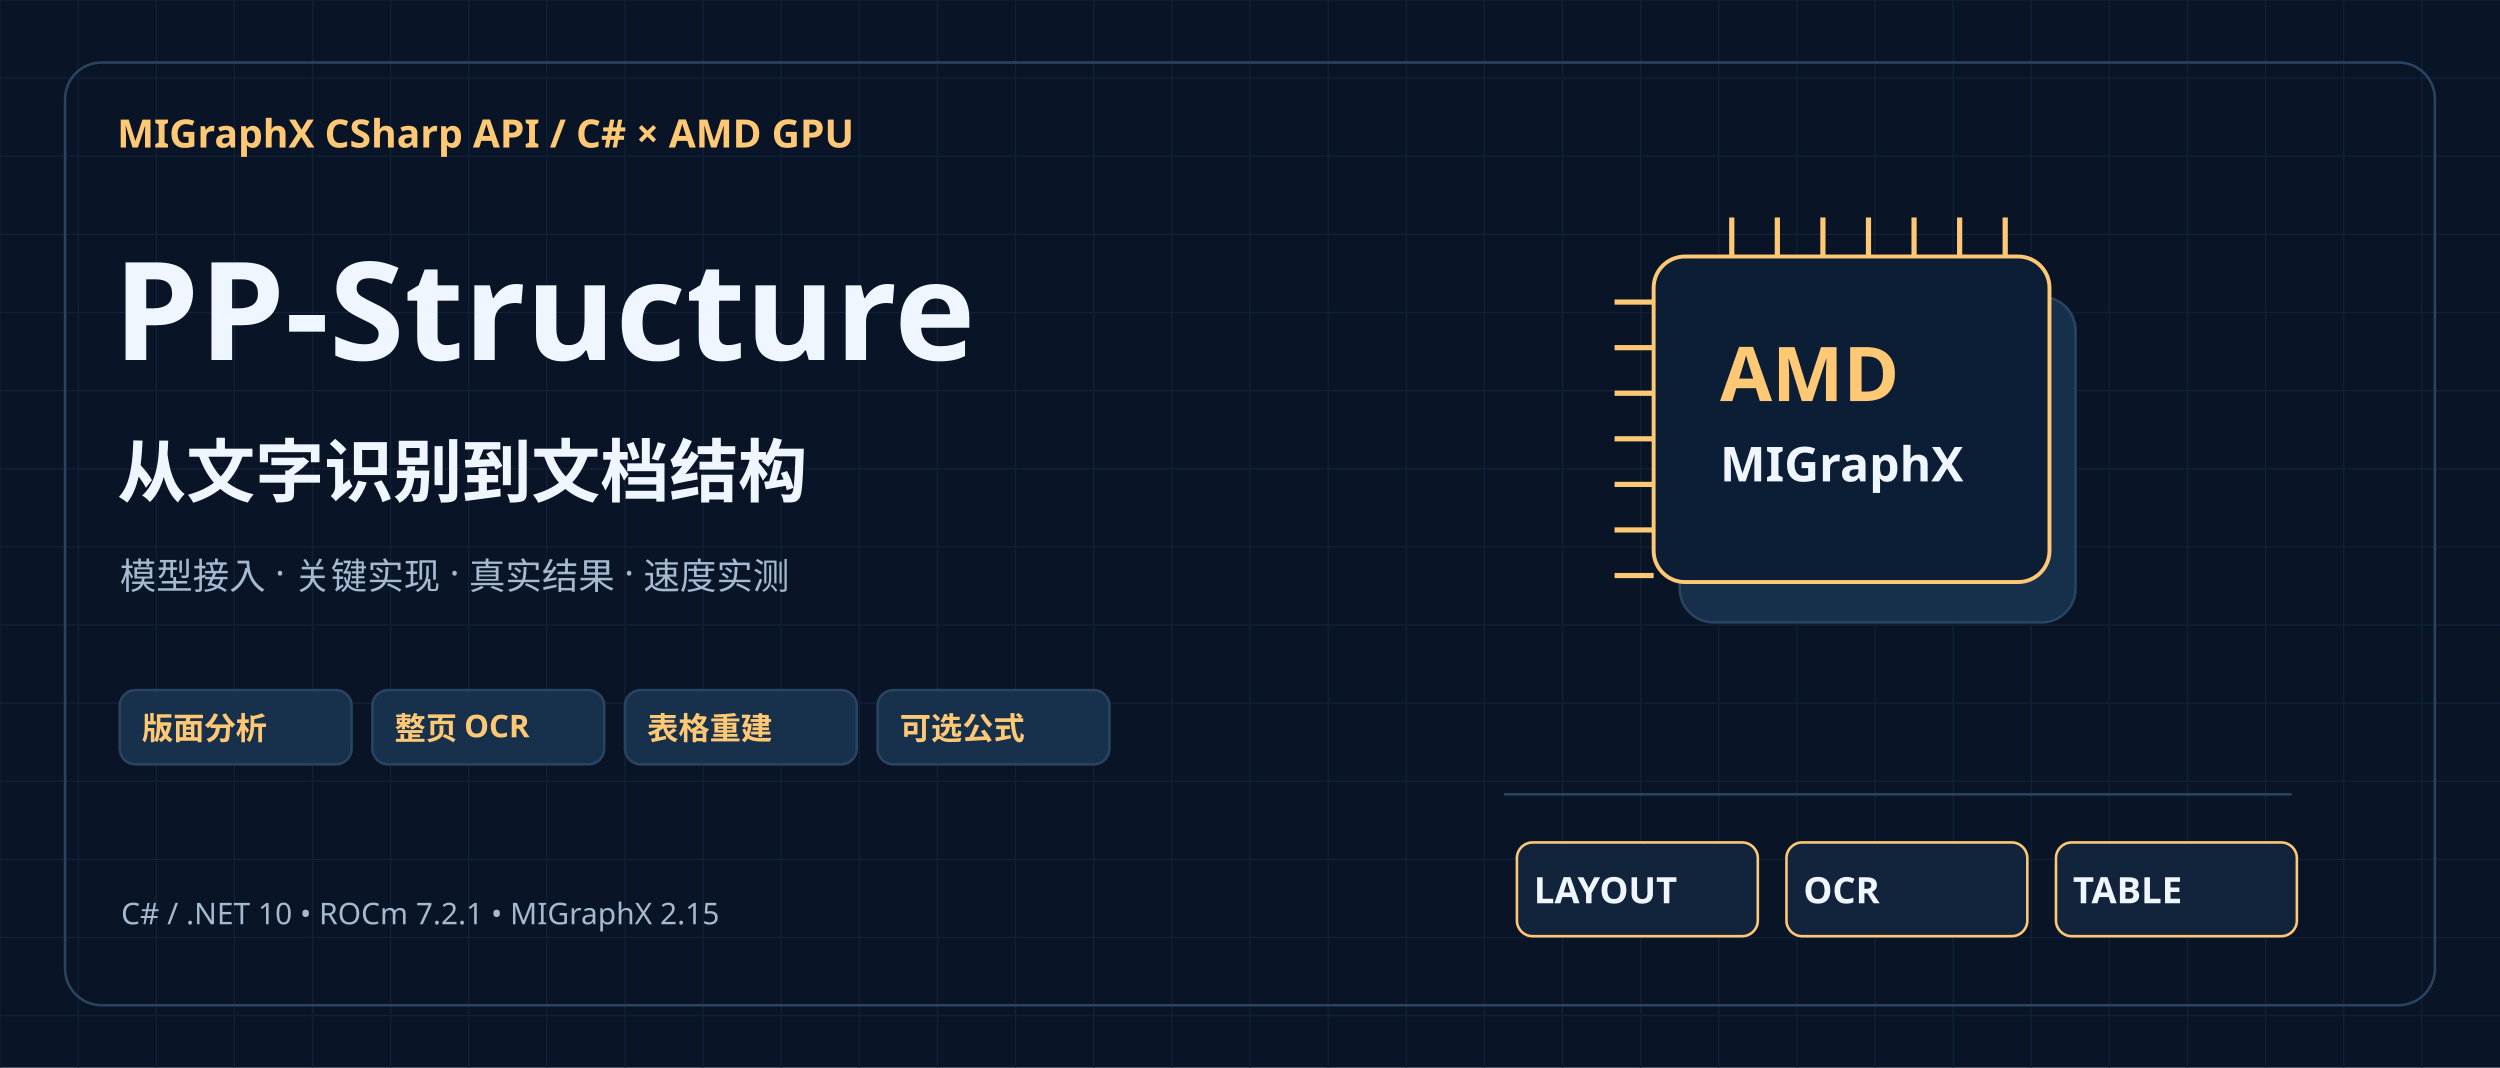
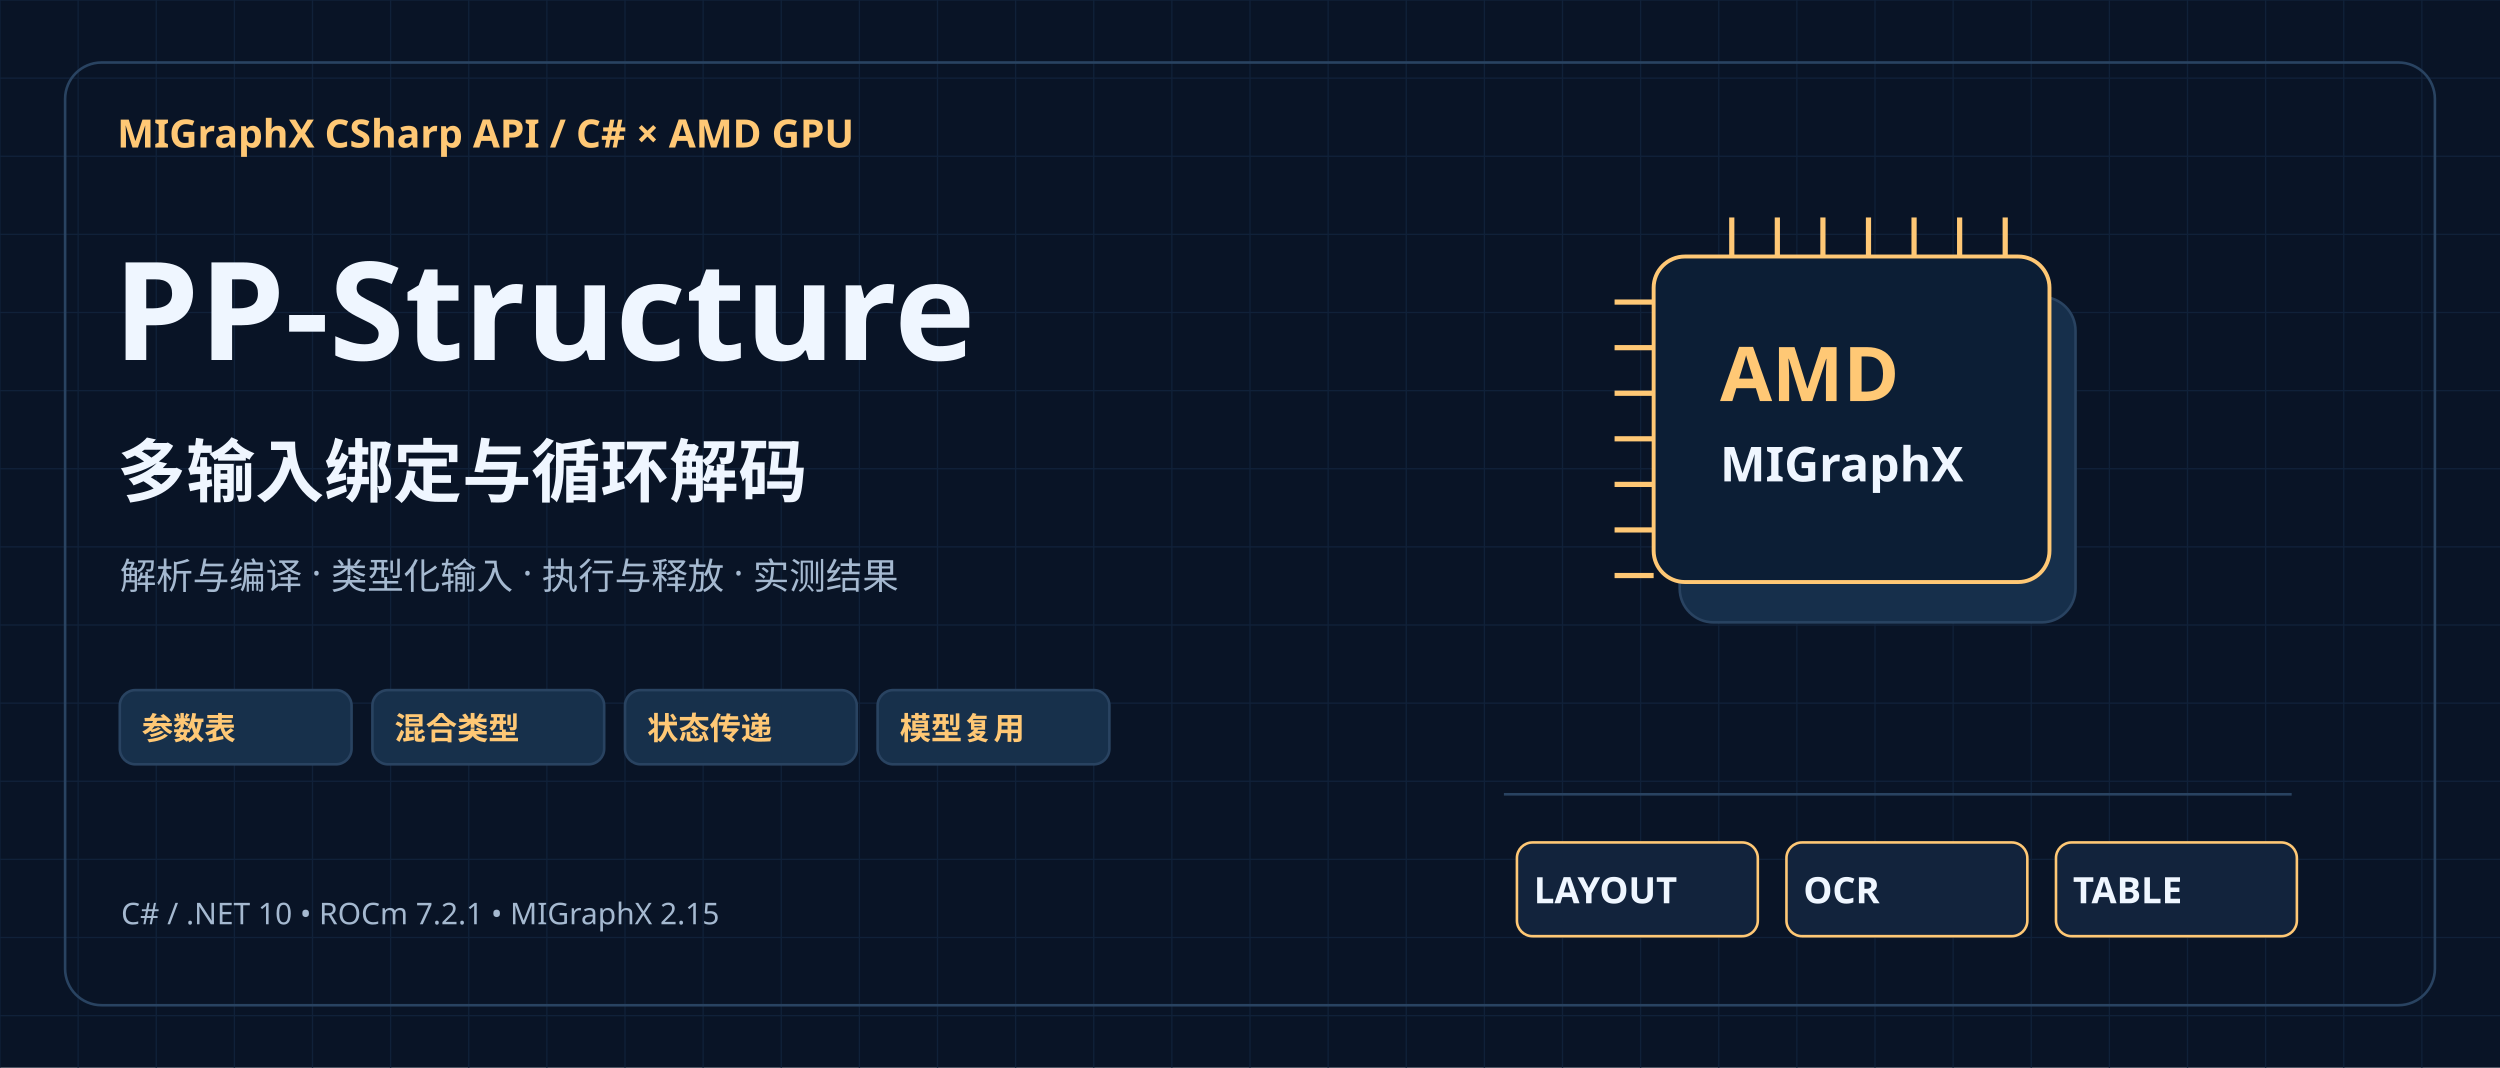
<svg xmlns="http://www.w3.org/2000/svg" width="1920" height="820" viewBox="0 0 1920 820">
  <rect width="1920" height="820" fill="#091426" />
  <polyline points="0,0 0,820" fill="none" stroke="#102139" stroke-width="1" stroke-linejoin="round" />
  <polyline points="60,0 60,820" fill="none" stroke="#102139" stroke-width="1" stroke-linejoin="round" />
  <polyline points="120,0 120,820" fill="none" stroke="#102139" stroke-width="1" stroke-linejoin="round" />
  <polyline points="180,0 180,820" fill="none" stroke="#102139" stroke-width="1" stroke-linejoin="round" />
  <polyline points="240,0 240,820" fill="none" stroke="#102139" stroke-width="1" stroke-linejoin="round" />
  <polyline points="300,0 300,820" fill="none" stroke="#102139" stroke-width="1" stroke-linejoin="round" />
  <polyline points="360,0 360,820" fill="none" stroke="#102139" stroke-width="1" stroke-linejoin="round" />
  <polyline points="420,0 420,820" fill="none" stroke="#102139" stroke-width="1" stroke-linejoin="round" />
  <polyline points="480,0 480,820" fill="none" stroke="#102139" stroke-width="1" stroke-linejoin="round" />
  <polyline points="540,0 540,820" fill="none" stroke="#102139" stroke-width="1" stroke-linejoin="round" />
  <polyline points="600,0 600,820" fill="none" stroke="#102139" stroke-width="1" stroke-linejoin="round" />
  <polyline points="660,0 660,820" fill="none" stroke="#102139" stroke-width="1" stroke-linejoin="round" />
  <polyline points="720,0 720,820" fill="none" stroke="#102139" stroke-width="1" stroke-linejoin="round" />
  <polyline points="780,0 780,820" fill="none" stroke="#102139" stroke-width="1" stroke-linejoin="round" />
  <polyline points="840,0 840,820" fill="none" stroke="#102139" stroke-width="1" stroke-linejoin="round" />
  <polyline points="900,0 900,820" fill="none" stroke="#102139" stroke-width="1" stroke-linejoin="round" />
  <polyline points="960,0 960,820" fill="none" stroke="#102139" stroke-width="1" stroke-linejoin="round" />
  <polyline points="1020,0 1020,820" fill="none" stroke="#102139" stroke-width="1" stroke-linejoin="round" />
  <polyline points="1080,0 1080,820" fill="none" stroke="#102139" stroke-width="1" stroke-linejoin="round" />
  <polyline points="1140,0 1140,820" fill="none" stroke="#102139" stroke-width="1" stroke-linejoin="round" />
  <polyline points="1200,0 1200,820" fill="none" stroke="#102139" stroke-width="1" stroke-linejoin="round" />
  <polyline points="1260,0 1260,820" fill="none" stroke="#102139" stroke-width="1" stroke-linejoin="round" />
  <polyline points="1320,0 1320,820" fill="none" stroke="#102139" stroke-width="1" stroke-linejoin="round" />
  <polyline points="1380,0 1380,820" fill="none" stroke="#102139" stroke-width="1" stroke-linejoin="round" />
  <polyline points="1440,0 1440,820" fill="none" stroke="#102139" stroke-width="1" stroke-linejoin="round" />
  <polyline points="1500,0 1500,820" fill="none" stroke="#102139" stroke-width="1" stroke-linejoin="round" />
  <polyline points="1560,0 1560,820" fill="none" stroke="#102139" stroke-width="1" stroke-linejoin="round" />
  <polyline points="1620,0 1620,820" fill="none" stroke="#102139" stroke-width="1" stroke-linejoin="round" />
  <polyline points="1680,0 1680,820" fill="none" stroke="#102139" stroke-width="1" stroke-linejoin="round" />
  <polyline points="1740,0 1740,820" fill="none" stroke="#102139" stroke-width="1" stroke-linejoin="round" />
  <polyline points="1800,0 1800,820" fill="none" stroke="#102139" stroke-width="1" stroke-linejoin="round" />
  <polyline points="1860,0 1860,820" fill="none" stroke="#102139" stroke-width="1" stroke-linejoin="round" />
  <polyline points="0,0 1920,0" fill="none" stroke="#102139" stroke-width="1" stroke-linejoin="round" />
  <polyline points="0,60 1920,60" fill="none" stroke="#102139" stroke-width="1" stroke-linejoin="round" />
  <polyline points="0,120 1920,120" fill="none" stroke="#102139" stroke-width="1" stroke-linejoin="round" />
  <polyline points="0,180 1920,180" fill="none" stroke="#102139" stroke-width="1" stroke-linejoin="round" />
  <polyline points="0,240 1920,240" fill="none" stroke="#102139" stroke-width="1" stroke-linejoin="round" />
  <polyline points="0,300 1920,300" fill="none" stroke="#102139" stroke-width="1" stroke-linejoin="round" />
  <polyline points="0,360 1920,360" fill="none" stroke="#102139" stroke-width="1" stroke-linejoin="round" />
  <polyline points="0,420 1920,420" fill="none" stroke="#102139" stroke-width="1" stroke-linejoin="round" />
  <polyline points="0,480 1920,480" fill="none" stroke="#102139" stroke-width="1" stroke-linejoin="round" />
  <polyline points="0,540 1920,540" fill="none" stroke="#102139" stroke-width="1" stroke-linejoin="round" />
  <polyline points="0,600 1920,600" fill="none" stroke="#102139" stroke-width="1" stroke-linejoin="round" />
  <polyline points="0,660 1920,660" fill="none" stroke="#102139" stroke-width="1" stroke-linejoin="round" />
  <polyline points="0,720 1920,720" fill="none" stroke="#102139" stroke-width="1" stroke-linejoin="round" />
  <polyline points="0,780 1920,780" fill="none" stroke="#102139" stroke-width="1" stroke-linejoin="round" />
  <rect x="50" y="48" width="1820" height="724" rx="28" fill="none" stroke="#294361" stroke-width="2" />
  <text x="90" y="90" font-size="30" fill="#ffc875" font-family="Microsoft YaHei" font-weight="700" dominant-baseline="text-before-edge">MIGraphX CSharp API   /   C# × AMD GPU</text>
  <text x="87" y="195" font-size="105" fill="#eff6ff" font-family="Microsoft YaHei" font-weight="700" dominant-baseline="text-before-edge">PP-Structure</text>
-   <text x="90" y="335" font-size="53" fill="#eff6ff" font-family="Microsoft YaHei" font-weight="700" dominant-baseline="text-before-edge">从文字识别到文档结构</text>
-   <text x="92" y="428" font-size="28" fill="#a5b9d0" font-family="Microsoft YaHei" font-weight="400" dominant-baseline="text-before-edge">模型接入 · 关键实现 · 真实结果 · 速度实测</text>
+   <text x="90" y="335" font-size="53" fill="#eff6ff" font-family="Microsoft YaHei" font-weight="700" dominant-baseline="text-before-edge">多输入绑定与循环解码</text>
+   <text x="92" y="428" font-size="28" fill="#a5b9d0" font-family="Microsoft YaHei" font-weight="400" dominant-baseline="text-before-edge">解析与编译 · 类型化输入 · 执行与释放 · 实测结果</text>
  <rect x="1290" y="228" width="304" height="250" rx="26" fill="#162f4b" stroke="#294361" stroke-width="2" />
  <rect x="1270" y="197" width="304" height="250" rx="24" fill="#0c1e35" stroke="#ffc875" stroke-width="3" />
  <polyline points="1330,167 1330,197" fill="none" stroke="#ffc875" stroke-width="4" stroke-linejoin="round" />
  <polyline points="1240,232 1270,232" fill="none" stroke="#ffc875" stroke-width="4" stroke-linejoin="round" />
  <polyline points="1365,167 1365,197" fill="none" stroke="#ffc875" stroke-width="4" stroke-linejoin="round" />
  <polyline points="1240,267 1270,267" fill="none" stroke="#ffc875" stroke-width="4" stroke-linejoin="round" />
  <polyline points="1400,167 1400,197" fill="none" stroke="#ffc875" stroke-width="4" stroke-linejoin="round" />
  <polyline points="1240,302 1270,302" fill="none" stroke="#ffc875" stroke-width="4" stroke-linejoin="round" />
  <polyline points="1435,167 1435,197" fill="none" stroke="#ffc875" stroke-width="4" stroke-linejoin="round" />
  <polyline points="1240,337 1270,337" fill="none" stroke="#ffc875" stroke-width="4" stroke-linejoin="round" />
  <polyline points="1470,167 1470,197" fill="none" stroke="#ffc875" stroke-width="4" stroke-linejoin="round" />
  <polyline points="1240,372 1270,372" fill="none" stroke="#ffc875" stroke-width="4" stroke-linejoin="round" />
  <polyline points="1505,167 1505,197" fill="none" stroke="#ffc875" stroke-width="4" stroke-linejoin="round" />
  <polyline points="1240,407 1270,407" fill="none" stroke="#ffc875" stroke-width="4" stroke-linejoin="round" />
  <polyline points="1540,167 1540,197" fill="none" stroke="#ffc875" stroke-width="4" stroke-linejoin="round" />
  <polyline points="1240,442 1270,442" fill="none" stroke="#ffc875" stroke-width="4" stroke-linejoin="round" />
  <text x="1321" y="263" font-size="58" fill="#ffc875" font-family="Microsoft YaHei" font-weight="700" dominant-baseline="text-before-edge">AMD</text>
  <text x="1321" y="341" font-size="37" fill="#eff6ff" font-family="Microsoft YaHei" font-weight="700" dominant-baseline="text-before-edge">MIGraphX</text>
  <rect x="92" y="530" width="178" height="57" rx="12" fill="#17304b" stroke="#294361" stroke-width="2" />
-   <text x="109" y="547" font-size="24" fill="#ffc875" font-family="Microsoft YaHei" font-weight="700" dominant-baseline="text-before-edge">版面分析</text>
+   <text x="109" y="547" font-size="24" fill="#ffc875" font-family="Microsoft YaHei" font-weight="700" dominant-baseline="text-before-edge">参数表</text>
  <rect x="286" y="530" width="178" height="57" rx="12" fill="#17304b" stroke="#294361" stroke-width="2" />
-   <text x="303" y="547" font-size="24" fill="#ffc875" font-family="Microsoft YaHei" font-weight="700" dominant-baseline="text-before-edge">整页 OCR</text>
+   <text x="303" y="547" font-size="24" fill="#ffc875" font-family="Microsoft YaHei" font-weight="700" dominant-baseline="text-before-edge">混合类型</text>
  <rect x="480" y="530" width="178" height="57" rx="12" fill="#17304b" stroke="#294361" stroke-width="2" />
-   <text x="497" y="547" font-size="24" fill="#ffc875" font-family="Microsoft YaHei" font-weight="700" dominant-baseline="text-before-edge">表格重建</text>
+   <text x="497" y="547" font-size="24" fill="#ffc875" font-family="Microsoft YaHei" font-weight="700" dominant-baseline="text-before-edge">状态传递</text>
  <rect x="674" y="530" width="178" height="57" rx="12" fill="#17304b" stroke="#294361" stroke-width="2" />
-   <text x="691" y="547" font-size="24" fill="#ffc875" font-family="Microsoft YaHei" font-weight="700" dominant-baseline="text-before-edge">可选公式</text>
+   <text x="691" y="547" font-size="24" fill="#ffc875" font-family="Microsoft YaHei" font-weight="700" dominant-baseline="text-before-edge">模型复用</text>
  <polyline points="1155,610 1760,610" fill="none" stroke="#294361" stroke-width="2" stroke-linejoin="round" />
  <rect x="1165" y="647" width="185" height="72" rx="12" fill="#12233c" stroke="#ffc875" stroke-width="2" />
  <text x="1178" y="672" font-size="28" fill="#eff6ff" font-family="Microsoft YaHei" font-weight="700" dominant-baseline="text-before-edge">LAYOUT</text>
  <rect x="1372" y="647" width="185" height="72" rx="12" fill="#12233c" stroke="#ffc875" stroke-width="2" />
  <text x="1385" y="672" font-size="28" fill="#eff6ff" font-family="Microsoft YaHei" font-weight="700" dominant-baseline="text-before-edge">OCR</text>
  <rect x="1579" y="647" width="185" height="72" rx="12" fill="#12233c" stroke="#ffc875" stroke-width="2" />
  <text x="1592" y="672" font-size="28" fill="#eff6ff" font-family="Microsoft YaHei" font-weight="700" dominant-baseline="text-before-edge">TABLE</text>
  <text x="93" y="692" font-size="23" fill="#a5b9d0" font-family="Microsoft YaHei" font-weight="400" dominant-baseline="text-before-edge">C# / .NET 10     •     ROCm 7.2.1     •     MIGraphX 2.15</text>
</svg>
